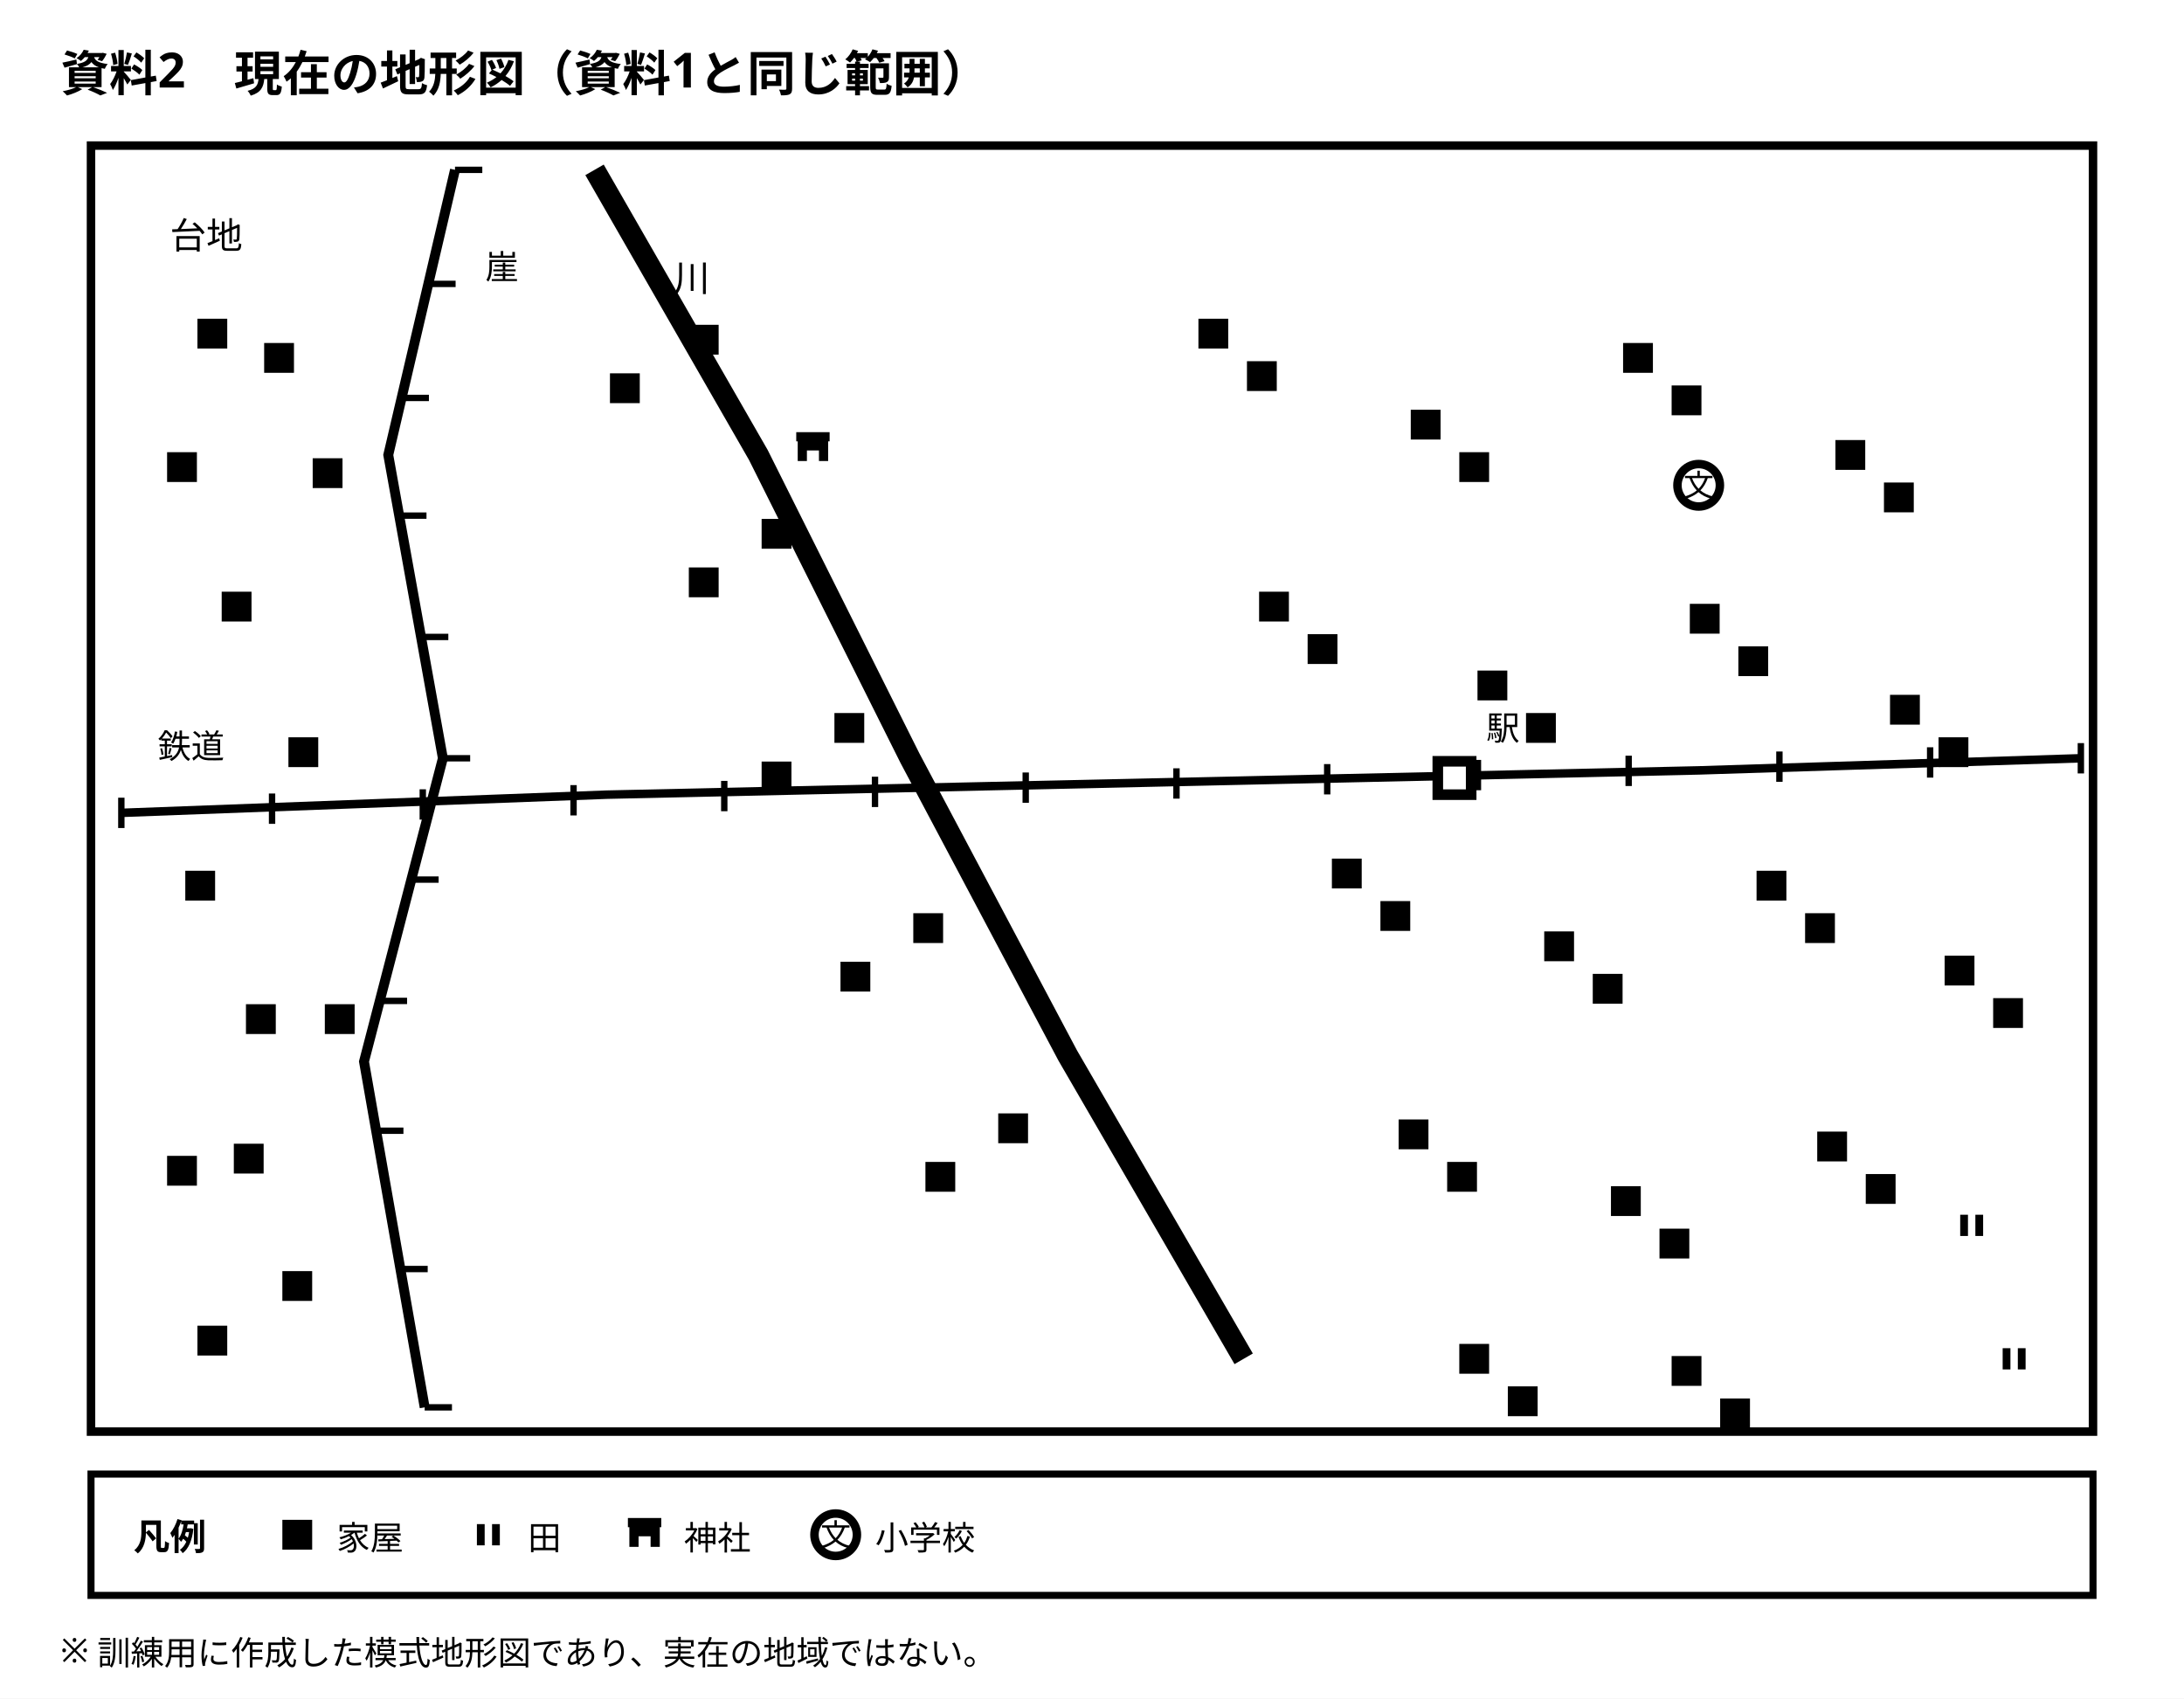
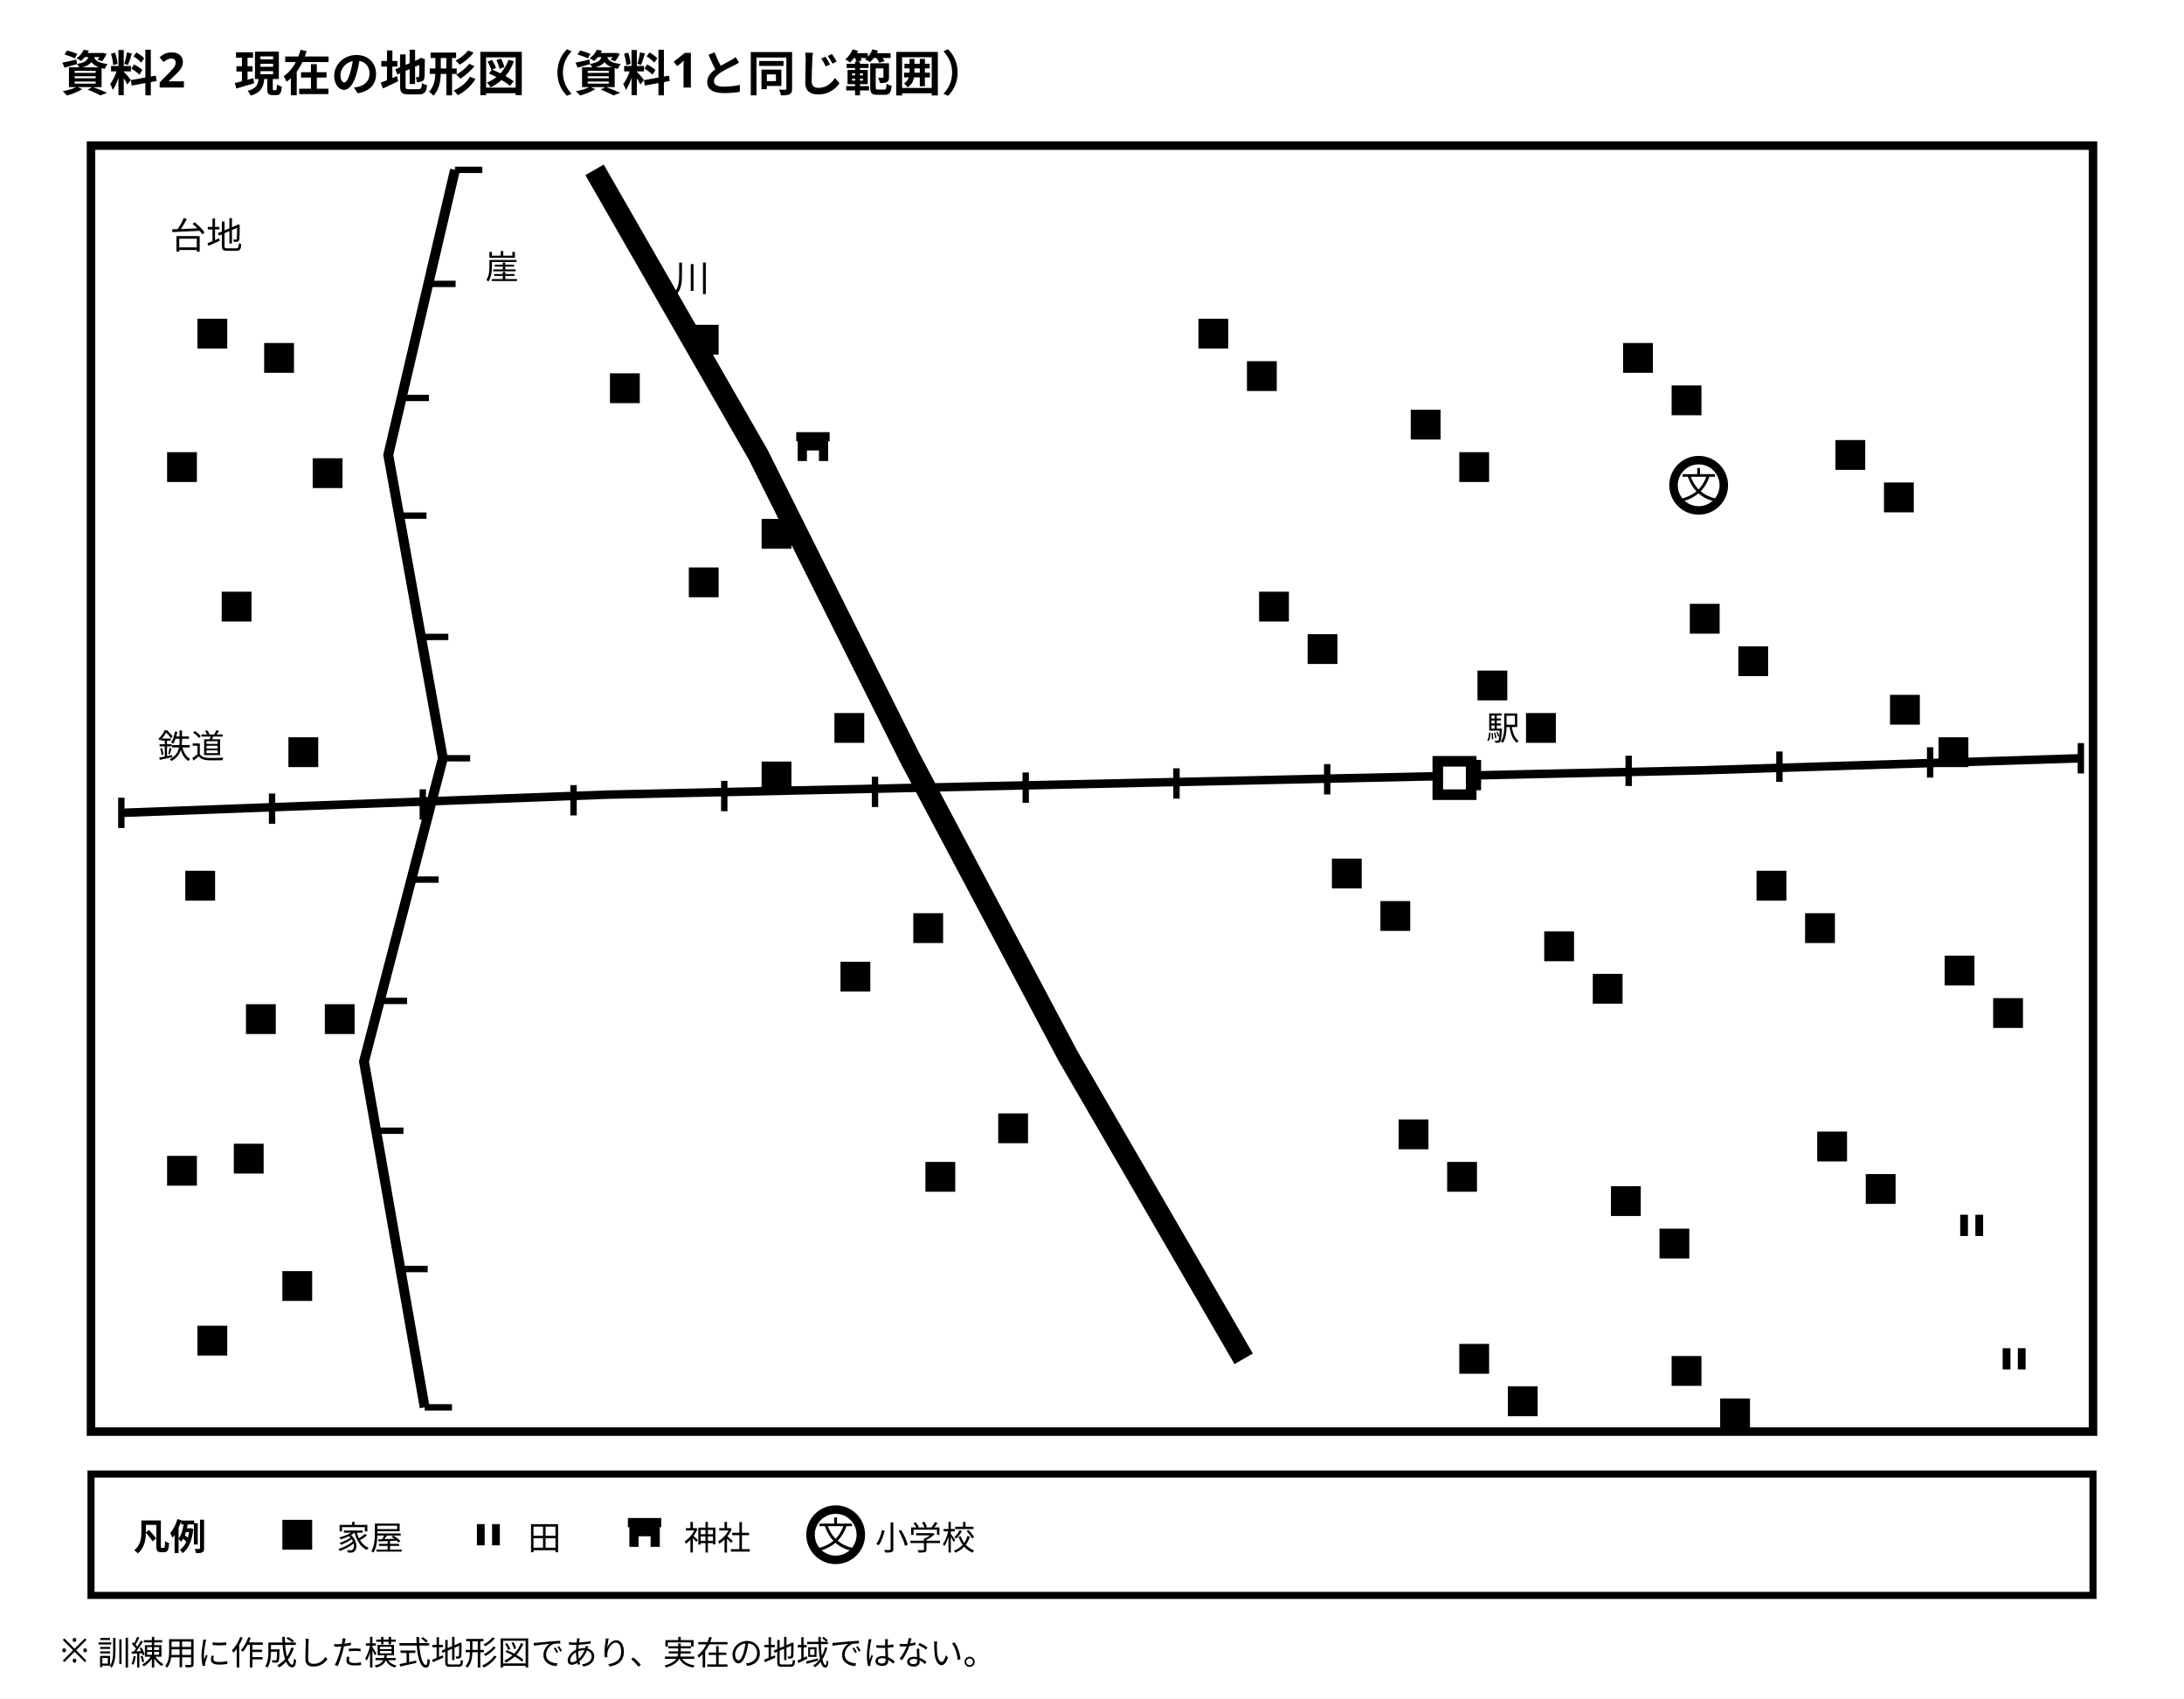
<svg xmlns="http://www.w3.org/2000/svg" viewBox="0 0 720 560" width="720" height="560" role="img" aria-label="現在の模式地形図">
  <defs>
    <pattern id="pDiag" width="8" height="8" patternUnits="userSpaceOnUse">
      <rect width="8" height="8" fill="#fff" />
      <path d="M0 8 L8 0" stroke="#000" stroke-width="3.26" />
    </pattern>
    <pattern id="pDiag2" width="8" height="8" patternUnits="userSpaceOnUse">
      <rect width="8" height="8" fill="#fff" />
      <path d="M0 0 L8 8" stroke="#000" stroke-width="3.26" />
    </pattern>
    <pattern id="pDot" width="8" height="8" patternUnits="userSpaceOnUse">
      <rect width="8" height="8" fill="#fff" />
      <circle cx="2" cy="2" r="1.3" fill="#000" />
      <circle cx="6" cy="6" r="1.3" fill="#000" />
    </pattern>
    <pattern id="pDotFine" width="5" height="5" patternUnits="userSpaceOnUse">
      <rect width="5" height="5" fill="#fff" />
      <circle cx="1.4" cy="1.4" r="0.9" fill="#000" />
    </pattern>
    <pattern id="pGrid" width="8" height="8" patternUnits="userSpaceOnUse">
      <rect width="8" height="8" fill="#fff" />
      <path d="M0 4 H8 M4 0 V8" stroke="#000" stroke-width="2.1" />
    </pattern>
    <pattern id="pWave" width="10" height="8" patternUnits="userSpaceOnUse">
      <rect width="10" height="8" fill="#fff" />
      <path d="M0 5 q2.5 -3 5 0 t5 0" stroke="#000" stroke-width="2.1" fill="none" />
    </pattern>
  </defs>
  <rect width="720" height="560" fill="#fff" />
  <text x="20" y="30" font-size="16" text-anchor="start" font-weight="bold" font-family="'Hiragino Sans','Hiragino Kaku Gothic ProN','Yu Gothic','Meiryo',sans-serif" fill="#000">資料2　現在の地形図（資料1と同じ範囲）</text>
  <rect x="30" y="48" width="660" height="424" fill="none" stroke="#000" stroke-width="2.8" />
  <polyline points="196,56 250,150 300,250 352,348 410,448" fill="none" stroke="#000" stroke-width="6.98" />
  <text x="222" y="96" font-size="12" text-anchor="start" font-weight="normal" font-family="'Hiragino Sans','Hiragino Kaku Gothic ProN','Yu Gothic','Meiryo',sans-serif" fill="#000">川</text>
  <polyline points="150,56 128,150 146,250 120,350 140,464" fill="none" stroke="#000" stroke-width="3.26" />
  <path d="M150 56 L159 56" stroke="#000" stroke-width="2.1" fill="none" />
  <path d="M141.2 93.6 L150.2 93.6" stroke="#000" stroke-width="2.1" fill="none" />
  <path d="M132.4 131.2 L141.4 131.2" stroke="#000" stroke-width="2.1" fill="none" />
  <path d="M131.6 170 L140.6 170" stroke="#000" stroke-width="2.1" fill="none" />
  <path d="M138.8 210 L147.8 210" stroke="#000" stroke-width="2.1" fill="none" />
  <path d="M146 250 L155 250" stroke="#000" stroke-width="2.1" fill="none" />
  <path d="M135.6 290 L144.6 290" stroke="#000" stroke-width="2.1" fill="none" />
  <path d="M125.2 330 L134.2 330" stroke="#000" stroke-width="2.1" fill="none" />
  <path d="M124 372.8 L133 372.8" stroke="#000" stroke-width="2.1" fill="none" />
  <path d="M132 418.4 L141 418.4" stroke="#000" stroke-width="2.1" fill="none" />
  <path d="M140 464 L149 464" stroke="#000" stroke-width="2.1" fill="none" />
  <text x="56" y="82" font-size="12" text-anchor="start" font-weight="normal" font-family="'Hiragino Sans','Hiragino Kaku Gothic ProN','Yu Gothic','Meiryo',sans-serif" fill="#000">台地</text>
  <text x="160" y="92" font-size="11" text-anchor="start" font-weight="normal" font-family="'Hiragino Sans','Hiragino Kaku Gothic ProN','Yu Gothic','Meiryo',sans-serif" fill="#000">崖</text>
  <rect x="228" y="108" width="8" height="8" fill="#000" stroke="#000" stroke-width="1.83" />
  <rect x="252" y="172" width="8" height="8" fill="#000" stroke="#000" stroke-width="1.83" />
  <rect x="276" y="236" width="8" height="8" fill="#000" stroke="#000" stroke-width="1.83" />
  <rect x="302" y="302" width="8" height="8" fill="#000" stroke="#000" stroke-width="1.83" />
  <rect x="330" y="368" width="8" height="8" fill="#000" stroke="#000" stroke-width="1.83" />
  <rect x="202" y="124" width="8" height="8" fill="#000" stroke="#000" stroke-width="1.83" />
  <rect x="228" y="188" width="8" height="8" fill="#000" stroke="#000" stroke-width="1.83" />
  <rect x="252" y="252" width="8" height="8" fill="#000" stroke="#000" stroke-width="1.83" />
  <rect x="278" y="318" width="8" height="8" fill="#000" stroke="#000" stroke-width="1.83" />
  <rect x="306" y="384" width="8" height="8" fill="#000" stroke="#000" stroke-width="1.83" />
  <rect x="396" y="106" width="8" height="8" fill="#000" stroke="#000" stroke-width="1.83" />
  <rect x="412" y="120" width="8" height="8" fill="#000" stroke="#000" stroke-width="1.83" />
  <rect x="466" y="136" width="8" height="8" fill="#000" stroke="#000" stroke-width="1.83" />
  <rect x="482" y="150" width="8" height="8" fill="#000" stroke="#000" stroke-width="1.83" />
  <rect x="536" y="114" width="8" height="8" fill="#000" stroke="#000" stroke-width="1.83" />
  <rect x="552" y="128" width="8" height="8" fill="#000" stroke="#000" stroke-width="1.83" />
  <rect x="606" y="146" width="8" height="8" fill="#000" stroke="#000" stroke-width="1.83" />
  <rect x="622" y="160" width="8" height="8" fill="#000" stroke="#000" stroke-width="1.83" />
  <rect x="416" y="196" width="8" height="8" fill="#000" stroke="#000" stroke-width="1.83" />
  <rect x="432" y="210" width="8" height="8" fill="#000" stroke="#000" stroke-width="1.83" />
  <rect x="488" y="222" width="8" height="8" fill="#000" stroke="#000" stroke-width="1.83" />
  <rect x="504" y="236" width="8" height="8" fill="#000" stroke="#000" stroke-width="1.83" />
  <rect x="558" y="200" width="8" height="8" fill="#000" stroke="#000" stroke-width="1.83" />
  <rect x="574" y="214" width="8" height="8" fill="#000" stroke="#000" stroke-width="1.83" />
  <rect x="624" y="230" width="8" height="8" fill="#000" stroke="#000" stroke-width="1.83" />
  <rect x="640" y="244" width="8" height="8" fill="#000" stroke="#000" stroke-width="1.83" />
  <rect x="440" y="284" width="8" height="8" fill="#000" stroke="#000" stroke-width="1.83" />
  <rect x="456" y="298" width="8" height="8" fill="#000" stroke="#000" stroke-width="1.83" />
  <rect x="510" y="308" width="8" height="8" fill="#000" stroke="#000" stroke-width="1.83" />
  <rect x="526" y="322" width="8" height="8" fill="#000" stroke="#000" stroke-width="1.83" />
  <rect x="580" y="288" width="8" height="8" fill="#000" stroke="#000" stroke-width="1.83" />
  <rect x="596" y="302" width="8" height="8" fill="#000" stroke="#000" stroke-width="1.83" />
  <rect x="642" y="316" width="8" height="8" fill="#000" stroke="#000" stroke-width="1.83" />
  <rect x="658" y="330" width="8" height="8" fill="#000" stroke="#000" stroke-width="1.83" />
  <rect x="462" y="370" width="8" height="8" fill="#000" stroke="#000" stroke-width="1.83" />
  <rect x="478" y="384" width="8" height="8" fill="#000" stroke="#000" stroke-width="1.83" />
  <rect x="532" y="392" width="8" height="8" fill="#000" stroke="#000" stroke-width="1.83" />
  <rect x="548" y="406" width="8" height="8" fill="#000" stroke="#000" stroke-width="1.83" />
  <rect x="600" y="374" width="8" height="8" fill="#000" stroke="#000" stroke-width="1.83" />
  <rect x="616" y="388" width="8" height="8" fill="#000" stroke="#000" stroke-width="1.83" />
  <rect x="482" y="444" width="8" height="8" fill="#000" stroke="#000" stroke-width="1.83" />
  <rect x="498" y="458" width="8" height="8" fill="#000" stroke="#000" stroke-width="1.83" />
  <rect x="552" y="448" width="8" height="8" fill="#000" stroke="#000" stroke-width="1.83" />
  <rect x="568" y="462" width="8" height="8" fill="#000" stroke="#000" stroke-width="1.83" />
  <rect x="66" y="106" width="8" height="8" fill="#000" stroke="#000" stroke-width="1.83" />
  <rect x="74" y="196" width="8" height="8" fill="#000" stroke="#000" stroke-width="1.83" />
  <rect x="62" y="288" width="8" height="8" fill="#000" stroke="#000" stroke-width="1.83" />
  <rect x="78" y="378" width="8" height="8" fill="#000" stroke="#000" stroke-width="1.83" />
  <rect x="66" y="438" width="8" height="8" fill="#000" stroke="#000" stroke-width="1.83" />
  <rect x="104" y="152" width="8" height="8" fill="#000" stroke="#000" stroke-width="1.83" />
  <rect x="96" y="244" width="8" height="8" fill="#000" stroke="#000" stroke-width="1.83" />
  <rect x="108" y="332" width="8" height="8" fill="#000" stroke="#000" stroke-width="1.83" />
  <rect x="94" y="420" width="8" height="8" fill="#000" stroke="#000" stroke-width="1.83" />
  <rect x="56" y="150" width="8" height="8" fill="#000" stroke="#000" stroke-width="1.83" />
  <rect x="88" y="114" width="8" height="8" fill="#000" stroke="#000" stroke-width="1.83" />
  <rect x="82" y="332" width="8" height="8" fill="#000" stroke="#000" stroke-width="1.83" />
  <rect x="56" y="382" width="8" height="8" fill="#000" stroke="#000" stroke-width="1.83" />
  <path d="M647.5 400.5 v7 M652.5 400.5 v7" stroke="#000" stroke-width="2.56" fill="none" />
  <path d="M661.5 444.5 v7 M666.5 444.5 v7" stroke="#000" stroke-width="2.56" fill="none" />
  <path d="M262.5 144 h11 M263.5 147 h9 M264.5 144 v8 M271.5 144 v8" stroke="#000" stroke-width="3.03" fill="none" />
-   <circle cx="560" cy="160" r="7" fill="#fff" stroke="#000" stroke-width="2.8" />
-   <text x="560" y="163.6" font-size="10" text-anchor="middle" font-weight="normal" font-family="'Hiragino Sans','Hiragino Kaku Gothic ProN','Yu Gothic','Meiryo',sans-serif" fill="#000">文</text>
+   <circle cx="560" cy="160" r="8.29" fill="#fff" stroke="#000" stroke-width="2.8" />
+   <text x="560" y="164.26" font-size="11.84" text-anchor="middle" font-weight="normal" font-family="'Hiragino Sans','Hiragino Kaku Gothic ProN','Yu Gothic','Meiryo',sans-serif" fill="#000">文</text>
  <polyline points="40,268 200,262 380,258 560,254 686,250" fill="none" stroke="#000" stroke-width="2.8" />
  <path d="M40 263 L40 273" stroke="#000" stroke-width="2.1" fill="none" />
  <path d="M89.69 261.62 L89.69 271.62" stroke="#000" stroke-width="2.1" fill="none" />
  <path d="M139.38 260.23 L139.38 270.23" stroke="#000" stroke-width="2.1" fill="none" />
  <path d="M189.08 258.85 L189.08 268.85" stroke="#000" stroke-width="2.1" fill="none" />
  <path d="M238.77 257.46 L238.77 267.46" stroke="#000" stroke-width="2.1" fill="none" />
  <path d="M288.46 256.08 L288.46 266.08" stroke="#000" stroke-width="2.1" fill="none" />
  <path d="M338.15 254.69 L338.15 264.69" stroke="#000" stroke-width="2.1" fill="none" />
  <path d="M387.85 253.31 L387.85 263.31" stroke="#000" stroke-width="2.1" fill="none" />
  <path d="M437.54 251.92 L437.54 261.92" stroke="#000" stroke-width="2.1" fill="none" />
  <path d="M487.23 250.54 L487.23 260.54" stroke="#000" stroke-width="2.1" fill="none" />
  <path d="M536.92 249.15 L536.92 259.15" stroke="#000" stroke-width="2.1" fill="none" />
  <path d="M586.62 247.77 L586.62 257.77" stroke="#000" stroke-width="2.1" fill="none" />
  <path d="M636.31 246.38 L636.31 256.38" stroke="#000" stroke-width="2.1" fill="none" />
  <path d="M686 245 L686 255" stroke="#000" stroke-width="2.1" fill="none" />
  <text x="52" y="250" font-size="11" text-anchor="start" font-weight="normal" font-family="'Hiragino Sans','Hiragino Kaku Gothic ProN','Yu Gothic','Meiryo',sans-serif" fill="#000">鉄道</text>
  <rect x="474" y="251" width="11" height="11" fill="#fff" stroke="#000" stroke-width="3.49" />
  <text x="490" y="244" font-size="11" text-anchor="start" font-weight="normal" font-family="'Hiragino Sans','Hiragino Kaku Gothic ProN','Yu Gothic','Meiryo',sans-serif" fill="#000">駅</text>
  <rect x="30" y="486" width="660" height="40" fill="none" stroke="#000" stroke-width="2.33" />
  <text x="44" y="511" font-size="12" text-anchor="start" font-weight="bold" font-family="'Hiragino Sans','Hiragino Kaku Gothic ProN','Yu Gothic','Meiryo',sans-serif" fill="#000">凡例</text>
  <rect x="94" y="502" width="8" height="8" fill="#000" stroke="#000" stroke-width="1.83" />
  <text x="111" y="511" font-size="11" text-anchor="start" font-weight="normal" font-family="'Hiragino Sans','Hiragino Kaku Gothic ProN','Yu Gothic','Meiryo',sans-serif" fill="#000">家屋</text>
  <path d="M158.5 502.5 v7 M163.5 502.5 v7" stroke="#000" stroke-width="2.56" fill="none" />
  <text x="174" y="511" font-size="11" text-anchor="start" font-weight="normal" font-family="'Hiragino Sans','Hiragino Kaku Gothic ProN','Yu Gothic','Meiryo',sans-serif" fill="#000">田</text>
  <path d="M207 502 h11 M208 505 h9 M209 502 v8 M216 502 v8" stroke="#000" stroke-width="3.03" fill="none" />
  <text x="225.5" y="511" font-size="11" text-anchor="start" font-weight="normal" font-family="'Hiragino Sans','Hiragino Kaku Gothic ProN','Yu Gothic','Meiryo',sans-serif" fill="#000">神社</text>
-   <circle cx="275.5" cy="506" r="7" fill="#fff" stroke="#000" stroke-width="2.8" />
-   <text x="275.5" y="509.6" font-size="10" text-anchor="middle" font-weight="normal" font-family="'Hiragino Sans','Hiragino Kaku Gothic ProN','Yu Gothic','Meiryo',sans-serif" fill="#000">文</text>
+   <circle cx="275.5" cy="506" r="8.29" fill="#fff" stroke="#000" stroke-width="2.8" />
+   <text x="275.5" y="510.26" font-size="11.84" text-anchor="middle" font-weight="normal" font-family="'Hiragino Sans','Hiragino Kaku Gothic ProN','Yu Gothic','Meiryo',sans-serif" fill="#000">文</text>
  <text x="288.5" y="511" font-size="11" text-anchor="start" font-weight="normal" font-family="'Hiragino Sans','Hiragino Kaku Gothic ProN','Yu Gothic','Meiryo',sans-serif" fill="#000">小学校</text>
  <text x="20" y="548" font-size="11" text-anchor="start" font-weight="normal" font-family="'Hiragino Sans','Hiragino Kaku Gothic ProN','Yu Gothic','Meiryo',sans-serif" fill="#000">※ 訓練用に作成した模式地形図であり、実在の地域ではない。</text>
</svg>
